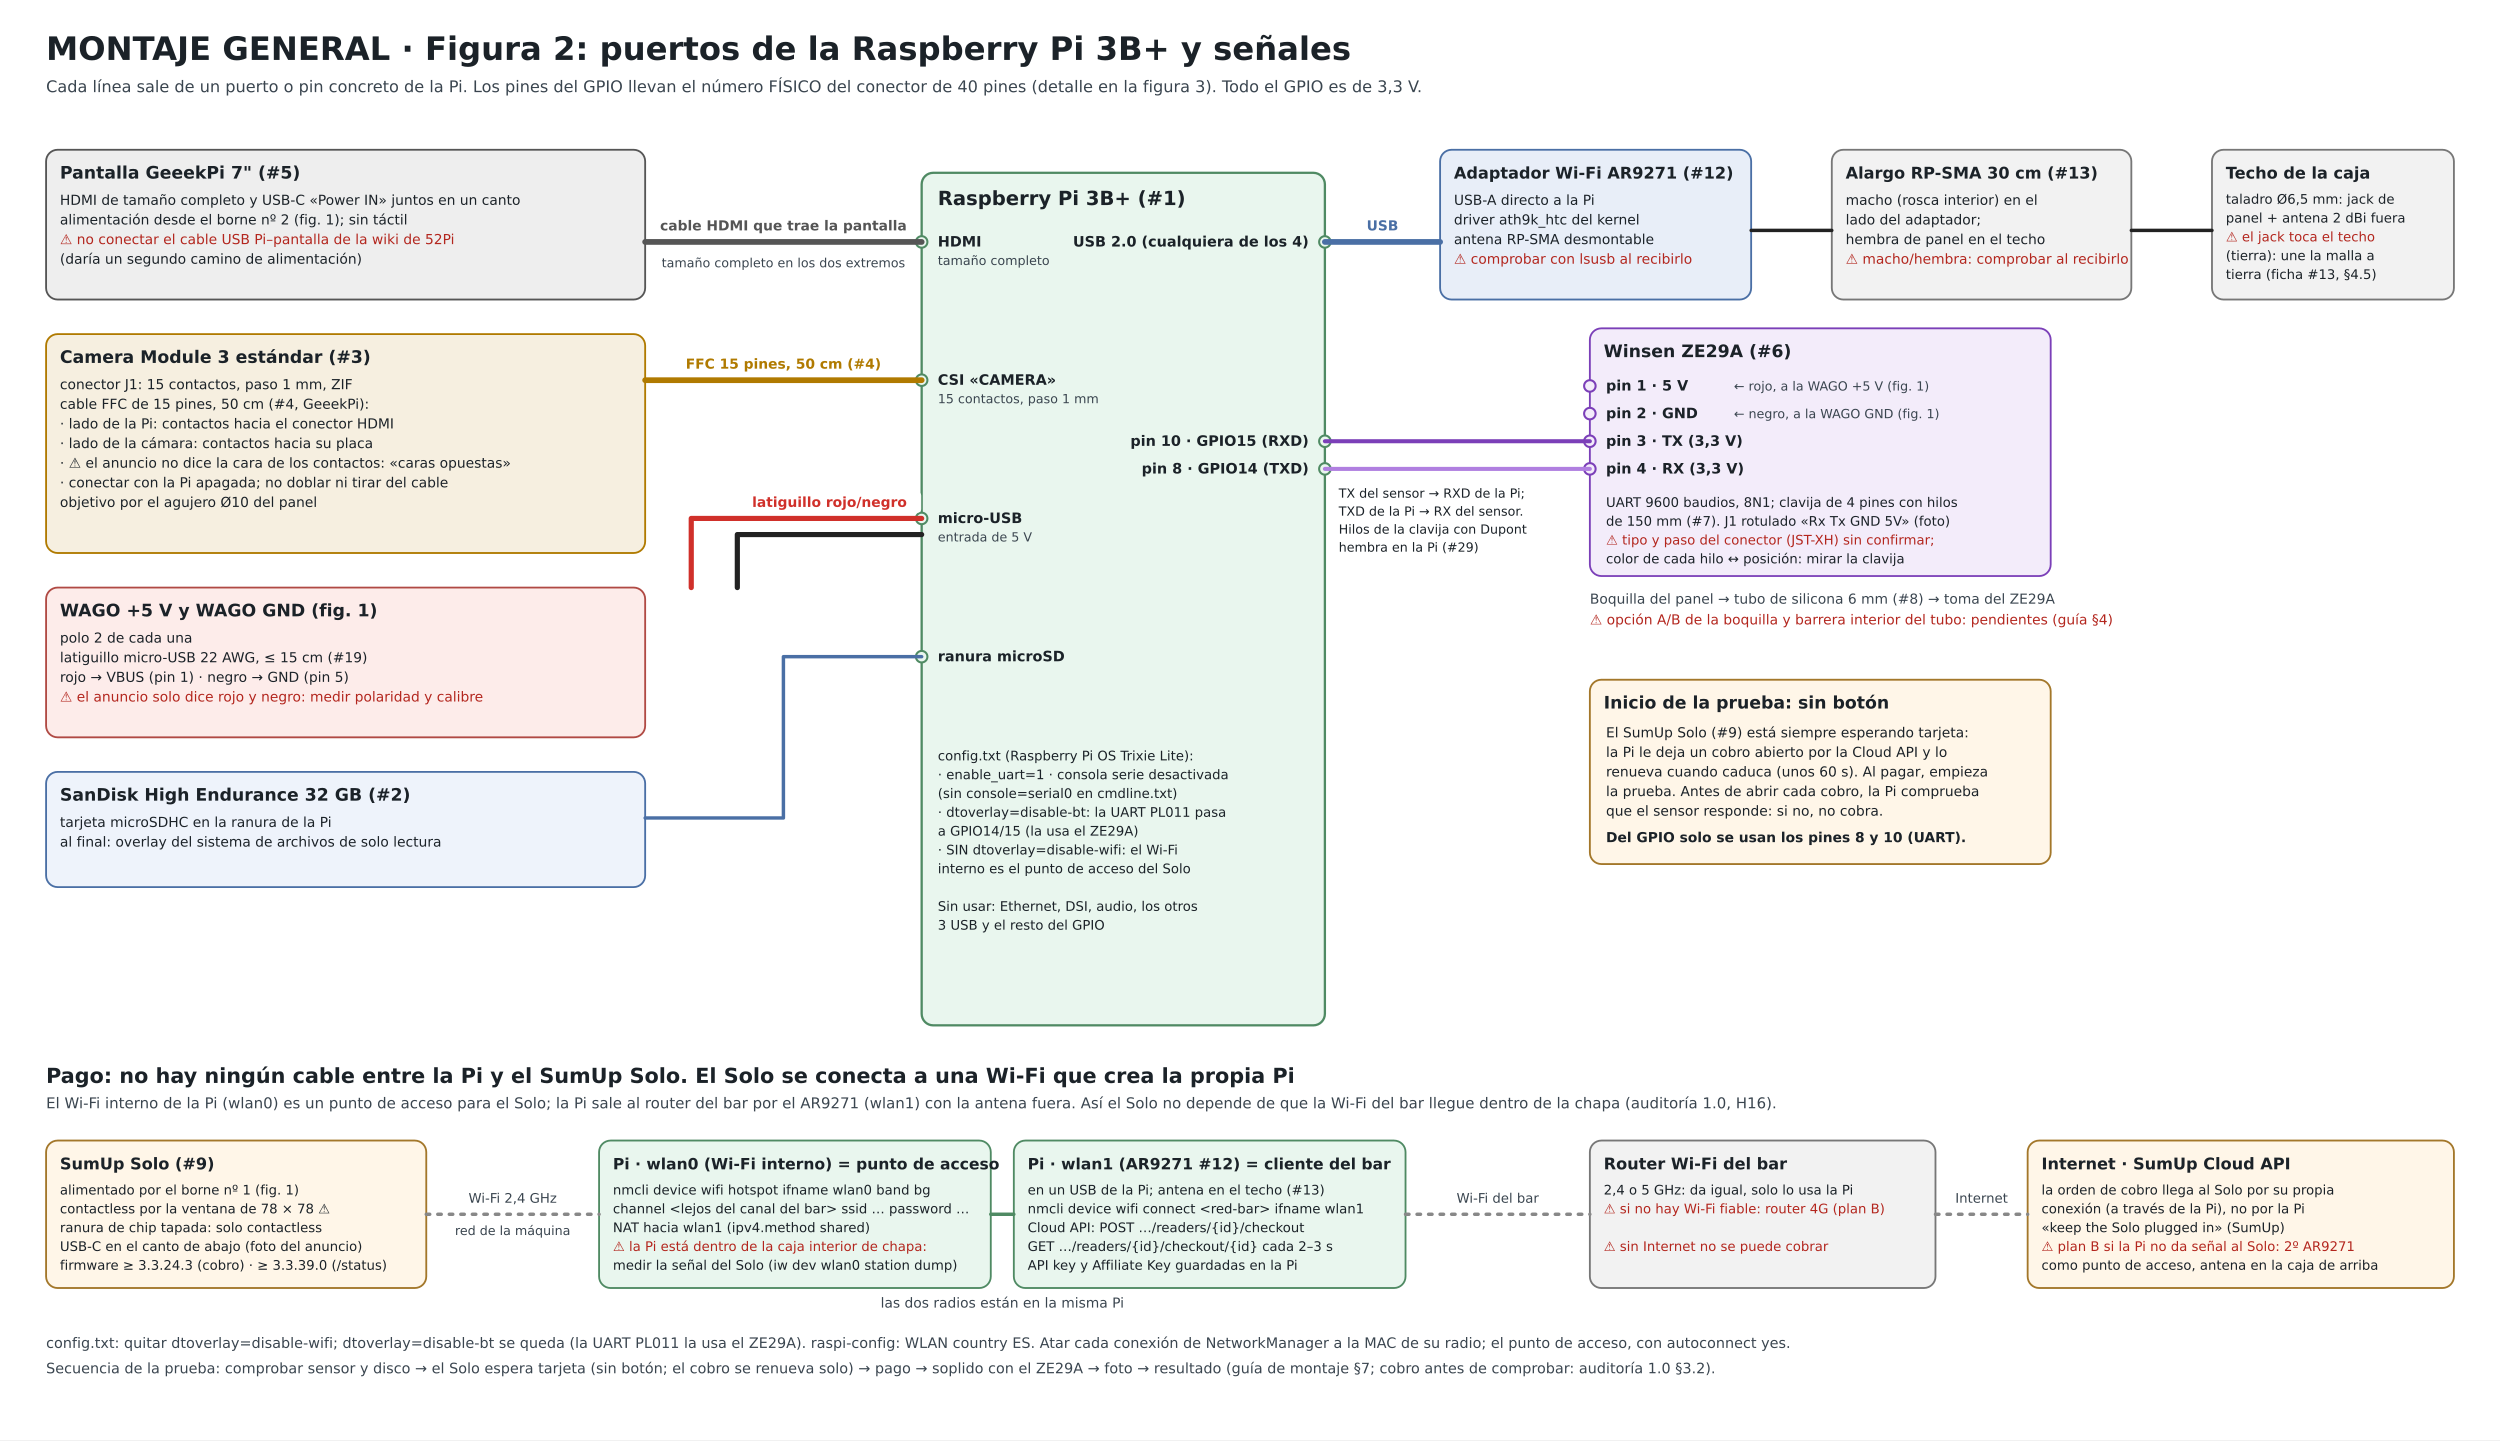
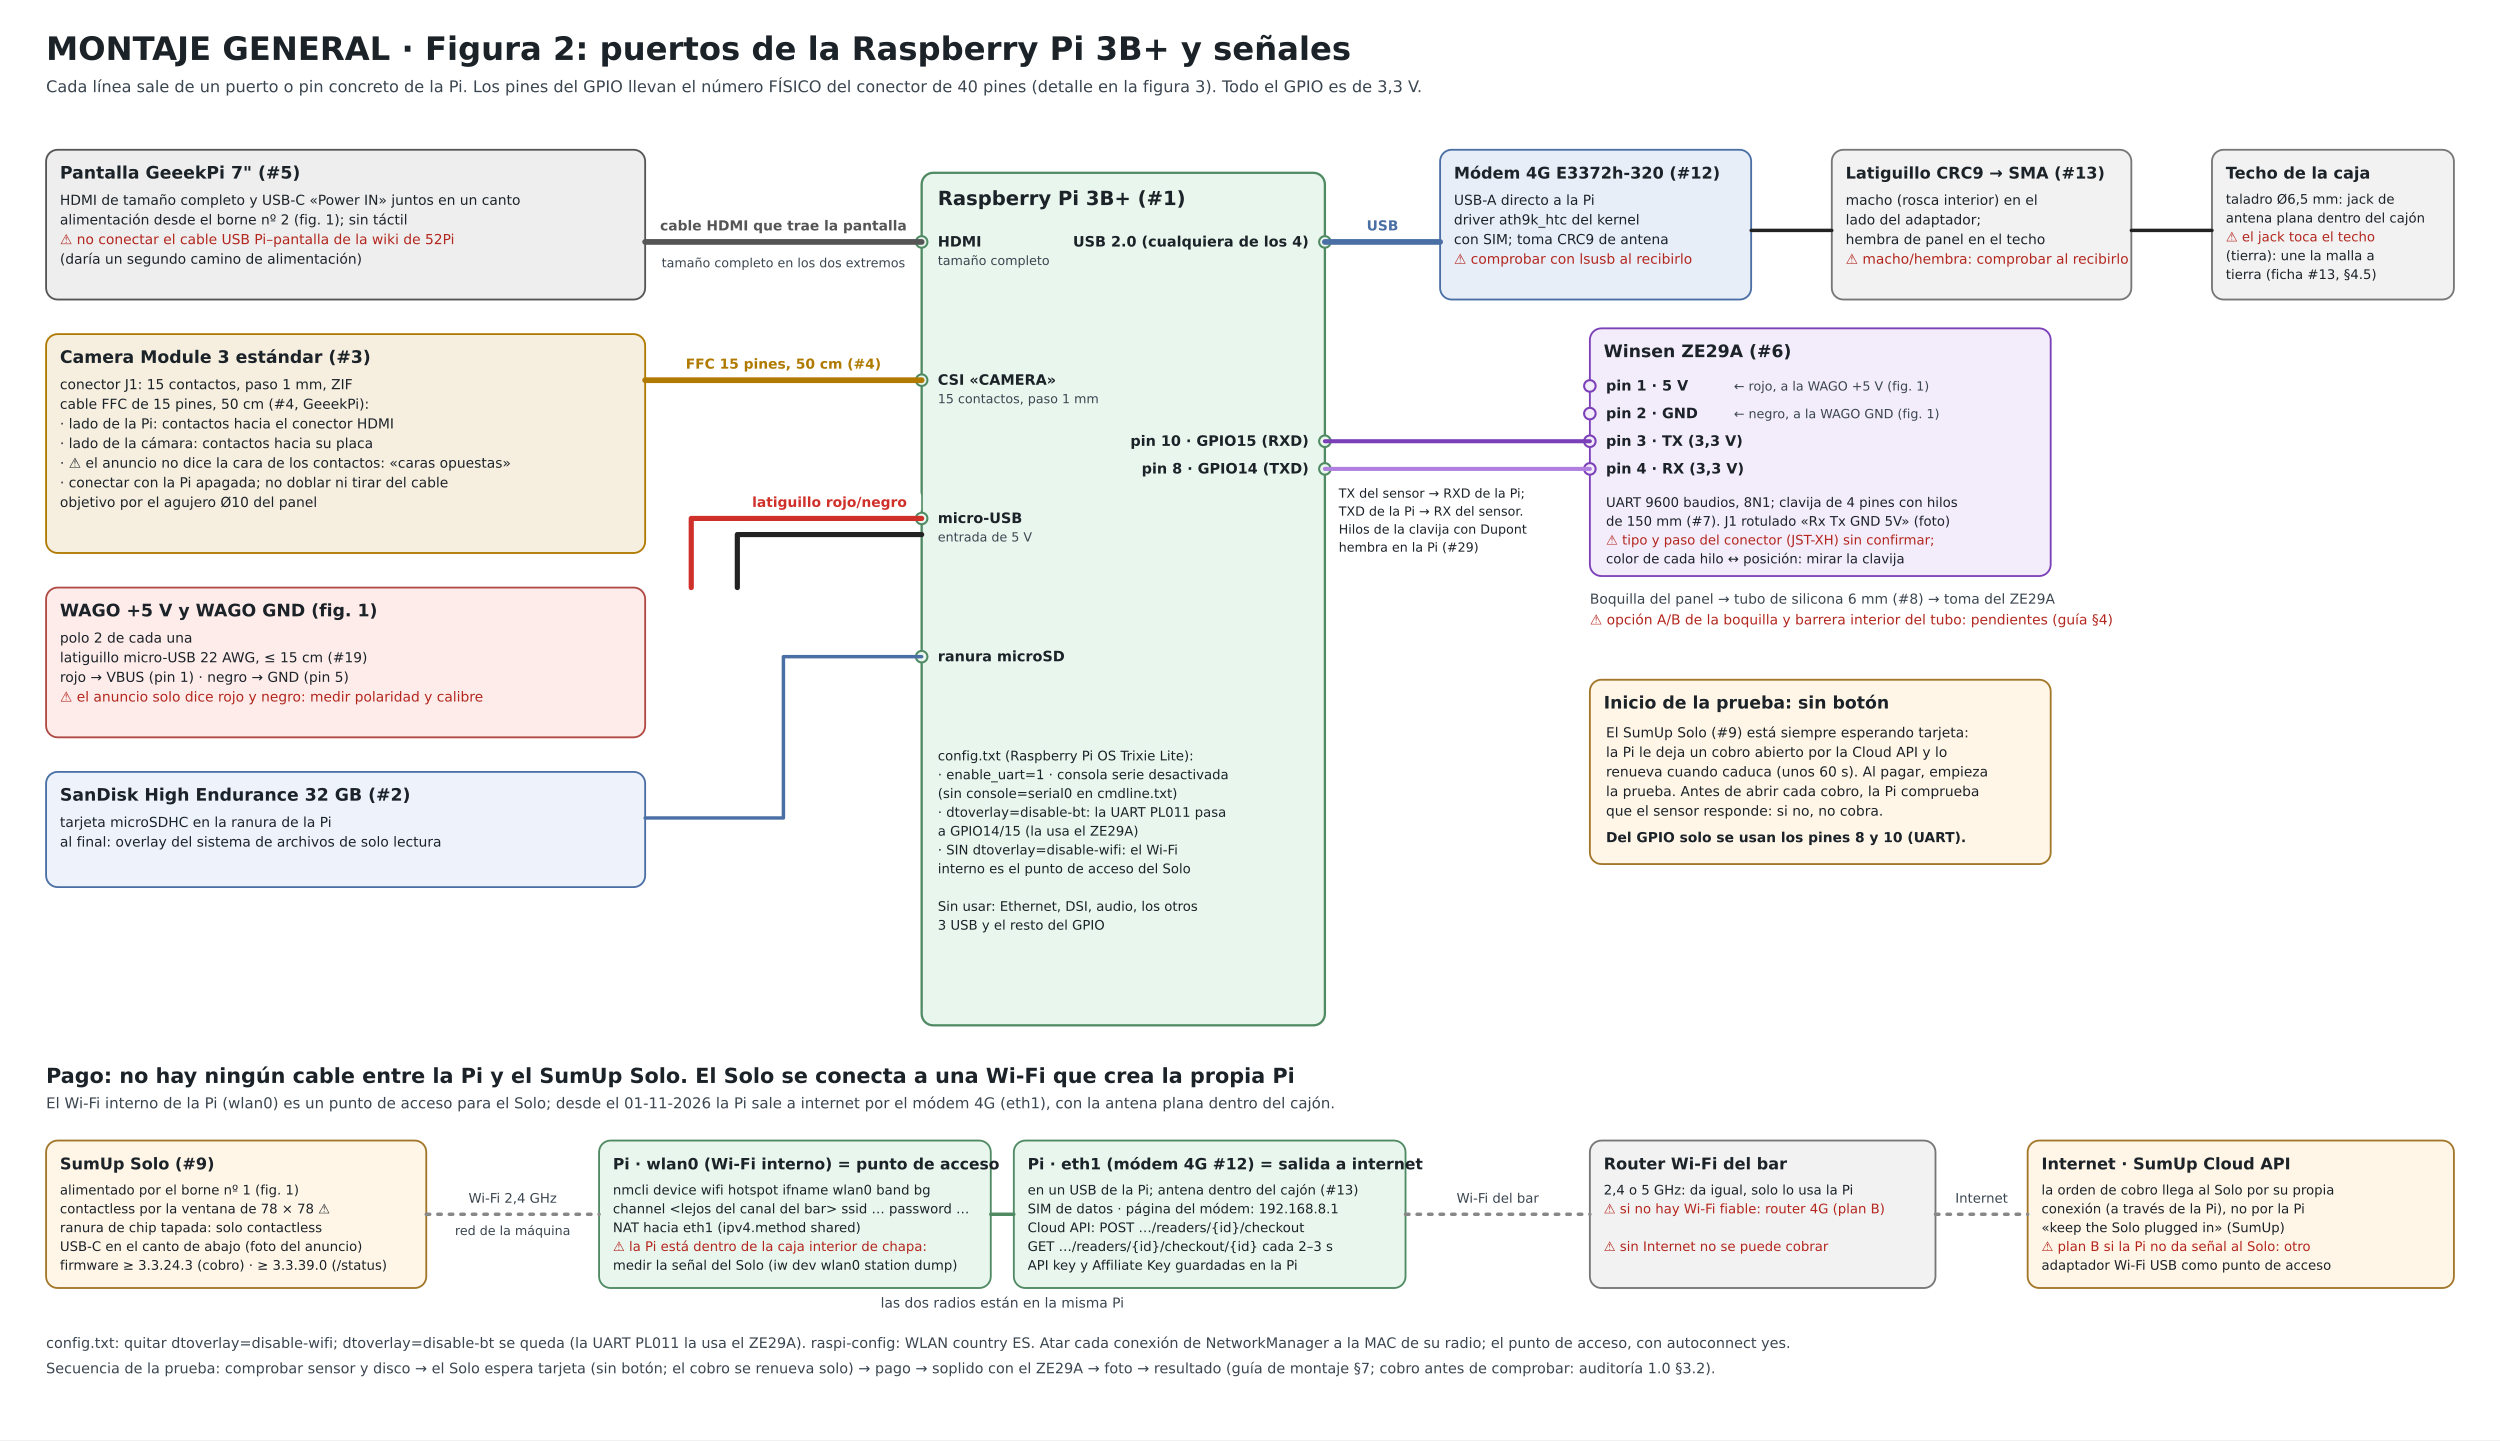
<svg xmlns="http://www.w3.org/2000/svg" width="2170" height="1250" viewBox="0 0 2170 1250">
  <rect x="0" y="0" width="2170" height="1250" fill="#ffffff" />
  <text x="40" y="52" font-family="'DejaVu Sans', Verdana, 'Segoe UI', Helvetica, Arial, sans-serif" font-size="28" font-weight="bold" text-anchor="start" fill="#1b2228">MONTAJE GENERAL · Figura 2: puertos de la Raspberry Pi 3B+ y señales</text>
  <text x="40" y="80" font-family="'DejaVu Sans', Verdana, 'Segoe UI', Helvetica, Arial, sans-serif" font-size="14" font-weight="normal" text-anchor="start" fill="#3a454f">Cada línea sale de un puerto o pin concreto de la Pi. Los pines del GPIO llevan el número FÍSICO del conector de 40 pines (detalle en la figura 3). Todo el GPIO es de 3,3 V.</text>
  <rect x="800" y="150" width="350" height="740" rx="10" fill="#e9f6ee" stroke="#4f8a63" stroke-width="2" />
  <text x="814" y="178" font-family="'DejaVu Sans', Verdana, 'Segoe UI', Helvetica, Arial, sans-serif" font-size="17" font-weight="bold" text-anchor="start" fill="#1b2228">Raspberry Pi 3B+ (#1)</text>
  <circle cx="800" cy="210" r="5" fill="#e9f6ee" stroke="#4f8a63" stroke-width="1.8" />
  <text x="814" y="214" font-family="'DejaVu Sans', Verdana, 'Segoe UI', Helvetica, Arial, sans-serif" font-size="12.5" font-weight="bold" text-anchor="start" fill="#1b2228">HDMI</text>
  <text x="814" y="230" font-family="'DejaVu Sans', Verdana, 'Segoe UI', Helvetica, Arial, sans-serif" font-size="11" font-weight="normal" text-anchor="start" fill="#3a454f">tamaño completo</text>
  <circle cx="800" cy="330" r="5" fill="#e9f6ee" stroke="#4f8a63" stroke-width="1.8" />
  <text x="814" y="334" font-family="'DejaVu Sans', Verdana, 'Segoe UI', Helvetica, Arial, sans-serif" font-size="12.5" font-weight="bold" text-anchor="start" fill="#1b2228">CSI «CAMERA»</text>
  <text x="814" y="350" font-family="'DejaVu Sans', Verdana, 'Segoe UI', Helvetica, Arial, sans-serif" font-size="11" font-weight="normal" text-anchor="start" fill="#3a454f">15 contactos, paso 1 mm</text>
  <circle cx="800" cy="450" r="5" fill="#e9f6ee" stroke="#4f8a63" stroke-width="1.8" />
  <text x="814" y="454" font-family="'DejaVu Sans', Verdana, 'Segoe UI', Helvetica, Arial, sans-serif" font-size="12.5" font-weight="bold" text-anchor="start" fill="#1b2228">micro-USB</text>
  <text x="814" y="470" font-family="'DejaVu Sans', Verdana, 'Segoe UI', Helvetica, Arial, sans-serif" font-size="11" font-weight="normal" text-anchor="start" fill="#3a454f">entrada de 5 V</text>
  <circle cx="800" cy="570" r="5" fill="#e9f6ee" stroke="#4f8a63" stroke-width="1.8" />
  <text x="814" y="574" font-family="'DejaVu Sans', Verdana, 'Segoe UI', Helvetica, Arial, sans-serif" font-size="12.5" font-weight="bold" text-anchor="start" fill="#1b2228">ranura microSD</text>
  <circle cx="1150" cy="210" r="5" fill="#e9f6ee" stroke="#4f8a63" stroke-width="1.8" />
  <text x="1136" y="214" font-family="'DejaVu Sans', Verdana, 'Segoe UI', Helvetica, Arial, sans-serif" font-size="12.5" font-weight="bold" text-anchor="end" fill="#1b2228">USB 2.0 (cualquiera de los 4)</text>
  <circle cx="1150" cy="383" r="5" fill="#e9f6ee" stroke="#4f8a63" stroke-width="1.8" />
  <text x="1136" y="387" font-family="'DejaVu Sans', Verdana, 'Segoe UI', Helvetica, Arial, sans-serif" font-size="12.5" font-weight="bold" text-anchor="end" fill="#1b2228">pin 10 · GPIO15 (RXD)</text>
  <circle cx="1150" cy="407" r="5" fill="#e9f6ee" stroke="#4f8a63" stroke-width="1.8" />
  <text x="1136" y="411" font-family="'DejaVu Sans', Verdana, 'Segoe UI', Helvetica, Arial, sans-serif" font-size="12.5" font-weight="bold" text-anchor="end" fill="#1b2228">pin 8 · GPIO14 (TXD)</text>
  <text x="814" y="660.0" font-family="'DejaVu Sans', Verdana, 'Segoe UI', Helvetica, Arial, sans-serif" font-size="11.5" font-weight="normal" text-anchor="start" fill="#1b2228">config.txt (Raspberry Pi OS Trixie Lite):</text>
  <text x="814" y="676.33" font-family="'DejaVu Sans', Verdana, 'Segoe UI', Helvetica, Arial, sans-serif" font-size="11.5" font-weight="normal" text-anchor="start" fill="#1b2228">· enable_uart=1 · consola serie desactivada</text>
  <text x="814" y="692.66" font-family="'DejaVu Sans', Verdana, 'Segoe UI', Helvetica, Arial, sans-serif" font-size="11.5" font-weight="normal" text-anchor="start" fill="#1b2228">  (sin console=serial0 en cmdline.txt)</text>
  <text x="814" y="708.99" font-family="'DejaVu Sans', Verdana, 'Segoe UI', Helvetica, Arial, sans-serif" font-size="11.5" font-weight="normal" text-anchor="start" fill="#1b2228">· dtoverlay=disable-bt: la UART PL011 pasa</text>
  <text x="814" y="725.32" font-family="'DejaVu Sans', Verdana, 'Segoe UI', Helvetica, Arial, sans-serif" font-size="11.5" font-weight="normal" text-anchor="start" fill="#1b2228">  a GPIO14/15 (la usa el ZE29A)</text>
  <text x="814" y="741.65" font-family="'DejaVu Sans', Verdana, 'Segoe UI', Helvetica, Arial, sans-serif" font-size="11.5" font-weight="normal" text-anchor="start" fill="#1b2228">· SIN dtoverlay=disable-wifi: el Wi-Fi</text>
  <text x="814" y="757.98" font-family="'DejaVu Sans', Verdana, 'Segoe UI', Helvetica, Arial, sans-serif" font-size="11.5" font-weight="normal" text-anchor="start" fill="#1b2228">  interno es el punto de acceso del Solo</text>
  <text x="814" y="774.31" font-family="'DejaVu Sans', Verdana, 'Segoe UI', Helvetica, Arial, sans-serif" font-size="11.5" font-weight="normal" text-anchor="start" fill="#1b2228" />
  <text x="814" y="790.64" font-family="'DejaVu Sans', Verdana, 'Segoe UI', Helvetica, Arial, sans-serif" font-size="11.5" font-weight="normal" text-anchor="start" fill="#1b2228">Sin usar: Ethernet, DSI, audio, los otros</text>
  <text x="814" y="806.97" font-family="'DejaVu Sans', Verdana, 'Segoe UI', Helvetica, Arial, sans-serif" font-size="11.5" font-weight="normal" text-anchor="start" fill="#1b2228">3 USB y el resto del GPIO</text>
  <rect x="40" y="130" width="520" height="130" rx="10" fill="#eeeeee" stroke="#555555" stroke-width="1.6" />
  <text x="52" y="155" font-family="'DejaVu Sans', Verdana, 'Segoe UI', Helvetica, Arial, sans-serif" font-size="15" font-weight="bold" text-anchor="start" fill="#1b2228">Pantalla GeeekPi 7" (#5)</text>
  <text x="52" y="177.8" font-family="'DejaVu Sans', Verdana, 'Segoe UI', Helvetica, Arial, sans-serif" font-size="12" font-weight="normal" text-anchor="start" fill="#1b2228">HDMI de tamaño completo y USB-C «Power IN» juntos en un canto</text>
  <text x="52" y="194.84" font-family="'DejaVu Sans', Verdana, 'Segoe UI', Helvetica, Arial, sans-serif" font-size="12" font-weight="normal" text-anchor="start" fill="#1b2228">alimentación desde el borne nº 2 (fig. 1); sin táctil</text>
  <text x="52" y="211.88" font-family="'DejaVu Sans', Verdana, 'Segoe UI', Helvetica, Arial, sans-serif" font-size="12" font-weight="normal" text-anchor="start" fill="#b3261e">⚠ no conectar el cable USB Pi–pantalla de la wiki de 52Pi</text>
  <text x="52" y="228.92" font-family="'DejaVu Sans', Verdana, 'Segoe UI', Helvetica, Arial, sans-serif" font-size="12" font-weight="normal" text-anchor="start" fill="#1b2228">(daría un segundo camino de alimentación)</text>
  <path d="M560,210 L800,210" fill="none" stroke="#555555" stroke-width="5" stroke-linejoin="round" stroke-linecap="round" />
  <rect x="564.4" y="187.0" width="231.2" height="18" fill="#ffffff" opacity="0.92" rx="3" />
  <text x="680" y="200" font-family="'DejaVu Sans', Verdana, 'Segoe UI', Helvetica, Arial, sans-serif" font-size="12" font-weight="bold" text-anchor="middle" fill="#555555">cable HDMI que trae la pantalla</text>
  <text x="680" y="232" font-family="'DejaVu Sans', Verdana, 'Segoe UI', Helvetica, Arial, sans-serif" font-size="11" font-weight="normal" text-anchor="middle" fill="#3a454f">tamaño completo en los dos extremos</text>
  <rect x="40" y="290" width="520" height="190" rx="10" fill="#f6efe0" stroke="#b07a00" stroke-width="1.6" />
  <text x="52" y="315" font-family="'DejaVu Sans', Verdana, 'Segoe UI', Helvetica, Arial, sans-serif" font-size="15" font-weight="bold" text-anchor="start" fill="#1b2228">Camera Module 3 estándar (#3)</text>
  <text x="52" y="337.8" font-family="'DejaVu Sans', Verdana, 'Segoe UI', Helvetica, Arial, sans-serif" font-size="12" font-weight="normal" text-anchor="start" fill="#1b2228">conector J1: 15 contactos, paso 1 mm, ZIF</text>
  <text x="52" y="354.84" font-family="'DejaVu Sans', Verdana, 'Segoe UI', Helvetica, Arial, sans-serif" font-size="12" font-weight="normal" text-anchor="start" fill="#1b2228">cable FFC de 15 pines, 50 cm (#4, GeeekPi):</text>
  <text x="52" y="371.88" font-family="'DejaVu Sans', Verdana, 'Segoe UI', Helvetica, Arial, sans-serif" font-size="12" font-weight="normal" text-anchor="start" fill="#1b2228">· lado de la Pi: contactos hacia el conector HDMI</text>
  <text x="52" y="388.92" font-family="'DejaVu Sans', Verdana, 'Segoe UI', Helvetica, Arial, sans-serif" font-size="12" font-weight="normal" text-anchor="start" fill="#1b2228">· lado de la cámara: contactos hacia su placa</text>
  <text x="52" y="405.96" font-family="'DejaVu Sans', Verdana, 'Segoe UI', Helvetica, Arial, sans-serif" font-size="12" font-weight="normal" text-anchor="start" fill="#1b2228">· ⚠ el anuncio no dice la cara de los contactos: «caras opuestas»</text>
  <text x="52" y="423.0" font-family="'DejaVu Sans', Verdana, 'Segoe UI', Helvetica, Arial, sans-serif" font-size="12" font-weight="normal" text-anchor="start" fill="#1b2228">· conectar con la Pi apagada; no doblar ni tirar del cable</text>
  <text x="52" y="440.04" font-family="'DejaVu Sans', Verdana, 'Segoe UI', Helvetica, Arial, sans-serif" font-size="12" font-weight="normal" text-anchor="start" fill="#1b2228">objetivo por el agujero Ø10 del panel</text>
  <path d="M560,330 L800,330" fill="none" stroke="#b07a00" stroke-width="5" stroke-linejoin="round" stroke-linecap="round" />
  <rect x="589.6" y="307.0" width="180.8" height="18" fill="#ffffff" opacity="0.92" rx="3" />
  <text x="680" y="320" font-family="'DejaVu Sans', Verdana, 'Segoe UI', Helvetica, Arial, sans-serif" font-size="12" font-weight="bold" text-anchor="middle" fill="#b07a00">FFC 15 pines, 50 cm (#4)</text>
  <rect x="40" y="510" width="520" height="130" rx="10" fill="#fdecea" stroke="#b04a44" stroke-width="1.6" />
  <text x="52" y="535" font-family="'DejaVu Sans', Verdana, 'Segoe UI', Helvetica, Arial, sans-serif" font-size="15" font-weight="bold" text-anchor="start" fill="#1b2228">WAGO +5 V y WAGO GND (fig. 1)</text>
  <text x="52" y="557.8" font-family="'DejaVu Sans', Verdana, 'Segoe UI', Helvetica, Arial, sans-serif" font-size="12" font-weight="normal" text-anchor="start" fill="#1b2228">polo 2 de cada una</text>
  <text x="52" y="574.84" font-family="'DejaVu Sans', Verdana, 'Segoe UI', Helvetica, Arial, sans-serif" font-size="12" font-weight="normal" text-anchor="start" fill="#1b2228">latiguillo micro-USB 22 AWG, ≤ 15 cm (#19)</text>
  <text x="52" y="591.88" font-family="'DejaVu Sans', Verdana, 'Segoe UI', Helvetica, Arial, sans-serif" font-size="12" font-weight="normal" text-anchor="start" fill="#1b2228">rojo → VBUS (pin 1) · negro → GND (pin 5)</text>
  <text x="52" y="608.92" font-family="'DejaVu Sans', Verdana, 'Segoe UI', Helvetica, Arial, sans-serif" font-size="12" font-weight="normal" text-anchor="start" fill="#b3261e">⚠ el anuncio solo dice rojo y negro: medir polaridad y calibre</text>
  <path d="M600,510 L600,450 L800,450" fill="none" stroke="#d0302a" stroke-width="4.5" stroke-linejoin="round" stroke-linecap="round" />
  <path d="M640,510 L640,464 L800,464" fill="none" stroke="#222222" stroke-width="4.5" stroke-linejoin="round" stroke-linecap="round" />
  <rect x="640.4" y="427.0" width="159.2" height="18" fill="#ffffff" opacity="0.92" rx="3" />
  <text x="720" y="440" font-family="'DejaVu Sans', Verdana, 'Segoe UI', Helvetica, Arial, sans-serif" font-size="12" font-weight="bold" text-anchor="middle" fill="#d0302a">latiguillo rojo/negro</text>
  <rect x="40" y="670" width="520" height="100" rx="10" fill="#eef3fb" stroke="#4a6fa5" stroke-width="1.6" />
  <text x="52" y="695" font-family="'DejaVu Sans', Verdana, 'Segoe UI', Helvetica, Arial, sans-serif" font-size="15" font-weight="bold" text-anchor="start" fill="#1b2228">SanDisk High Endurance 32 GB (#2)</text>
  <text x="52" y="717.8" font-family="'DejaVu Sans', Verdana, 'Segoe UI', Helvetica, Arial, sans-serif" font-size="12" font-weight="normal" text-anchor="start" fill="#1b2228">tarjeta microSDHC en la ranura de la Pi</text>
  <text x="52" y="734.84" font-family="'DejaVu Sans', Verdana, 'Segoe UI', Helvetica, Arial, sans-serif" font-size="12" font-weight="normal" text-anchor="start" fill="#1b2228">al final: overlay del sistema de archivos de solo lectura</text>
  <path d="M560,710 L680,710 L680,570 L800,570" fill="none" stroke="#4a6fa5" stroke-width="3" stroke-linejoin="round" stroke-linecap="round" />
  <rect x="1250" y="130" width="270" height="130" rx="10" fill="#e8eef8" stroke="#4a6fa5" stroke-width="1.6" />
-   <text x="1262" y="155" font-family="'DejaVu Sans', Verdana, 'Segoe UI', Helvetica, Arial, sans-serif" font-size="14" font-weight="bold" text-anchor="start" fill="#1b2228">Adaptador Wi-Fi AR9271 (#12)</text>
+   <text x="1262" y="155" font-family="'DejaVu Sans', Verdana, 'Segoe UI', Helvetica, Arial, sans-serif" font-size="14" font-weight="bold" text-anchor="start" fill="#1b2228">Módem 4G E3372h-320 (#12)</text>
  <text x="1262" y="177.8" font-family="'DejaVu Sans', Verdana, 'Segoe UI', Helvetica, Arial, sans-serif" font-size="12" font-weight="normal" text-anchor="start" fill="#1b2228">USB-A directo a la Pi</text>
  <text x="1262" y="194.84" font-family="'DejaVu Sans', Verdana, 'Segoe UI', Helvetica, Arial, sans-serif" font-size="12" font-weight="normal" text-anchor="start" fill="#1b2228">driver ath9k_htc del kernel</text>
-   <text x="1262" y="211.88" font-family="'DejaVu Sans', Verdana, 'Segoe UI', Helvetica, Arial, sans-serif" font-size="12" font-weight="normal" text-anchor="start" fill="#1b2228">antena RP-SMA desmontable</text>
+   <text x="1262" y="211.88" font-family="'DejaVu Sans', Verdana, 'Segoe UI', Helvetica, Arial, sans-serif" font-size="12" font-weight="normal" text-anchor="start" fill="#1b2228">con SIM; toma CRC9 de antena</text>
  <text x="1262" y="228.92" font-family="'DejaVu Sans', Verdana, 'Segoe UI', Helvetica, Arial, sans-serif" font-size="12" font-weight="normal" text-anchor="start" fill="#b3261e">⚠ comprobar con lsusb al recibirlo</text>
  <path d="M1150,210 L1250,210" fill="none" stroke="#4a6fa5" stroke-width="5" stroke-linejoin="round" stroke-linecap="round" />
  <rect x="1185.2" y="187.0" width="29.6" height="18" fill="#ffffff" opacity="0.92" rx="3" />
  <text x="1200" y="200" font-family="'DejaVu Sans', Verdana, 'Segoe UI', Helvetica, Arial, sans-serif" font-size="12" font-weight="bold" text-anchor="middle" fill="#4a6fa5">USB</text>
  <rect x="1590" y="130" width="260" height="130" rx="10" fill="#f2f2f2" stroke="#777777" stroke-width="1.6" />
-   <text x="1602" y="155" font-family="'DejaVu Sans', Verdana, 'Segoe UI', Helvetica, Arial, sans-serif" font-size="14" font-weight="bold" text-anchor="start" fill="#1b2228">Alargo RP-SMA 30 cm (#13)</text>
+   <text x="1602" y="155" font-family="'DejaVu Sans', Verdana, 'Segoe UI', Helvetica, Arial, sans-serif" font-size="14" font-weight="bold" text-anchor="start" fill="#1b2228">Latiguillo CRC9 → SMA (#13)</text>
  <text x="1602" y="177.8" font-family="'DejaVu Sans', Verdana, 'Segoe UI', Helvetica, Arial, sans-serif" font-size="12" font-weight="normal" text-anchor="start" fill="#1b2228">macho (rosca interior) en el</text>
  <text x="1602" y="194.84" font-family="'DejaVu Sans', Verdana, 'Segoe UI', Helvetica, Arial, sans-serif" font-size="12" font-weight="normal" text-anchor="start" fill="#1b2228">lado del adaptador;</text>
  <text x="1602" y="211.88" font-family="'DejaVu Sans', Verdana, 'Segoe UI', Helvetica, Arial, sans-serif" font-size="12" font-weight="normal" text-anchor="start" fill="#1b2228">hembra de panel en el techo</text>
  <text x="1602" y="228.92" font-family="'DejaVu Sans', Verdana, 'Segoe UI', Helvetica, Arial, sans-serif" font-size="12" font-weight="normal" text-anchor="start" fill="#b3261e">⚠ macho/hembra: comprobar al recibirlo</text>
  <path d="M1520,200 L1590,200" fill="none" stroke="#222222" stroke-width="3" stroke-linejoin="round" stroke-linecap="round" />
  <rect x="1920" y="130" width="210" height="130" rx="10" fill="#f2f2f2" stroke="#777777" stroke-width="1.6" />
  <text x="1932" y="155" font-family="'DejaVu Sans', Verdana, 'Segoe UI', Helvetica, Arial, sans-serif" font-size="14" font-weight="bold" text-anchor="start" fill="#1b2228">Techo de la caja</text>
  <text x="1932" y="176.85" font-family="'DejaVu Sans', Verdana, 'Segoe UI', Helvetica, Arial, sans-serif" font-size="11.5" font-weight="normal" text-anchor="start" fill="#1b2228">taladro Ø6,5 mm: jack de</text>
-   <text x="1932" y="193.18" font-family="'DejaVu Sans', Verdana, 'Segoe UI', Helvetica, Arial, sans-serif" font-size="11.5" font-weight="normal" text-anchor="start" fill="#1b2228">panel + antena 2 dBi fuera</text>
+   <text x="1932" y="193.18" font-family="'DejaVu Sans', Verdana, 'Segoe UI', Helvetica, Arial, sans-serif" font-size="11.5" font-weight="normal" text-anchor="start" fill="#1b2228">antena plana dentro del cajón</text>
  <text x="1932" y="209.51" font-family="'DejaVu Sans', Verdana, 'Segoe UI', Helvetica, Arial, sans-serif" font-size="11.5" font-weight="normal" text-anchor="start" fill="#b3261e">⚠ el jack toca el techo</text>
  <text x="1932" y="225.84" font-family="'DejaVu Sans', Verdana, 'Segoe UI', Helvetica, Arial, sans-serif" font-size="11.5" font-weight="normal" text-anchor="start" fill="#1b2228">(tierra): une la malla a</text>
  <text x="1932" y="242.17" font-family="'DejaVu Sans', Verdana, 'Segoe UI', Helvetica, Arial, sans-serif" font-size="11.5" font-weight="normal" text-anchor="start" fill="#1b2228">tierra (ficha #13, §4.5)</text>
  <path d="M1850,200 L1920,200" fill="none" stroke="#222222" stroke-width="3" stroke-linejoin="round" stroke-linecap="round" />
  <rect x="1380" y="285" width="400" height="215" rx="10" fill="#f3ecfa" stroke="#7b3fb8" stroke-width="1.6" />
  <text x="1392" y="310" font-family="'DejaVu Sans', Verdana, 'Segoe UI', Helvetica, Arial, sans-serif" font-size="15" font-weight="bold" text-anchor="start" fill="#1b2228">Winsen ZE29A (#6)</text>
  <circle cx="1380" cy="335" r="5" fill="#f3ecfa" stroke="#7b3fb8" stroke-width="1.8" />
  <text x="1394" y="339" font-family="'DejaVu Sans', Verdana, 'Segoe UI', Helvetica, Arial, sans-serif" font-size="12.5" font-weight="bold" text-anchor="start" fill="#1b2228">pin 1 · 5 V</text>
  <text x="1505" y="339" font-family="'DejaVu Sans', Verdana, 'Segoe UI', Helvetica, Arial, sans-serif" font-size="11" font-weight="normal" text-anchor="start" fill="#3a454f">← rojo, a la WAGO +5 V (fig. 1)</text>
  <circle cx="1380" cy="359" r="5" fill="#f3ecfa" stroke="#7b3fb8" stroke-width="1.8" />
  <text x="1394" y="363" font-family="'DejaVu Sans', Verdana, 'Segoe UI', Helvetica, Arial, sans-serif" font-size="12.5" font-weight="bold" text-anchor="start" fill="#1b2228">pin 2 · GND</text>
  <text x="1505" y="363" font-family="'DejaVu Sans', Verdana, 'Segoe UI', Helvetica, Arial, sans-serif" font-size="11" font-weight="normal" text-anchor="start" fill="#3a454f">← negro, a la WAGO GND (fig. 1)</text>
  <circle cx="1380" cy="383" r="5" fill="#f3ecfa" stroke="#7b3fb8" stroke-width="1.8" />
  <text x="1394" y="387" font-family="'DejaVu Sans', Verdana, 'Segoe UI', Helvetica, Arial, sans-serif" font-size="12.5" font-weight="bold" text-anchor="start" fill="#1b2228">pin 3 · TX (3,3 V)</text>
  <circle cx="1380" cy="407" r="5" fill="#f3ecfa" stroke="#7b3fb8" stroke-width="1.8" />
  <text x="1394" y="411" font-family="'DejaVu Sans', Verdana, 'Segoe UI', Helvetica, Arial, sans-serif" font-size="12.5" font-weight="bold" text-anchor="start" fill="#1b2228">pin 4 · RX (3,3 V)</text>
  <text x="1394" y="440.0" font-family="'DejaVu Sans', Verdana, 'Segoe UI', Helvetica, Arial, sans-serif" font-size="11.5" font-weight="normal" text-anchor="start" fill="#1b2228">UART 9600 baudios, 8N1; clavija de 4 pines con hilos</text>
  <text x="1394" y="456.33" font-family="'DejaVu Sans', Verdana, 'Segoe UI', Helvetica, Arial, sans-serif" font-size="11.5" font-weight="normal" text-anchor="start" fill="#1b2228">de 150 mm (#7). J1 rotulado «Rx Tx GND 5V» (foto)</text>
  <text x="1394" y="472.66" font-family="'DejaVu Sans', Verdana, 'Segoe UI', Helvetica, Arial, sans-serif" font-size="11.5" font-weight="normal" text-anchor="start" fill="#b3261e">⚠ tipo y paso del conector (JST-XH) sin confirmar;</text>
  <text x="1394" y="488.99" font-family="'DejaVu Sans', Verdana, 'Segoe UI', Helvetica, Arial, sans-serif" font-size="11.5" font-weight="normal" text-anchor="start" fill="#1b2228">color de cada hilo ↔ posición: mirar la clavija</text>
  <path d="M1150,383 L1380,383" fill="none" stroke="#7b3fb8" stroke-width="3.5" stroke-linejoin="round" stroke-linecap="round" />
  <path d="M1150,407 L1380,407" fill="none" stroke="#b07fe0" stroke-width="3.5" stroke-linejoin="round" stroke-linecap="round" />
  <text x="1162" y="432.0" font-family="'DejaVu Sans', Verdana, 'Segoe UI', Helvetica, Arial, sans-serif" font-size="11" font-weight="normal" text-anchor="start" fill="#1b2228">TX del sensor → RXD de la Pi;</text>
  <text x="1162" y="447.62" font-family="'DejaVu Sans', Verdana, 'Segoe UI', Helvetica, Arial, sans-serif" font-size="11" font-weight="normal" text-anchor="start" fill="#1b2228">TXD de la Pi → RX del sensor.</text>
  <text x="1162" y="463.24" font-family="'DejaVu Sans', Verdana, 'Segoe UI', Helvetica, Arial, sans-serif" font-size="11" font-weight="normal" text-anchor="start" fill="#1b2228">Hilos de la clavija con Dupont</text>
  <text x="1162" y="478.86" font-family="'DejaVu Sans', Verdana, 'Segoe UI', Helvetica, Arial, sans-serif" font-size="11" font-weight="normal" text-anchor="start" fill="#1b2228">hembra en la Pi (#29)</text>
  <text x="1380" y="524" font-family="'DejaVu Sans', Verdana, 'Segoe UI', Helvetica, Arial, sans-serif" font-size="12" font-weight="normal" text-anchor="start" fill="#3a454f">Boquilla del panel → tubo de silicona 6 mm (#8) → toma del ZE29A</text>
  <text x="1380" y="542" font-family="'DejaVu Sans', Verdana, 'Segoe UI', Helvetica, Arial, sans-serif" font-size="12" font-weight="normal" text-anchor="start" fill="#b3261e">⚠ opción A/B de la boquilla y barrera interior del tubo: pendientes (guía §4)</text>
  <rect x="1380" y="590" width="400" height="160" rx="10" fill="#fff6e8" stroke="#a3772a" stroke-width="1.6" />
  <text x="1392" y="615" font-family="'DejaVu Sans', Verdana, 'Segoe UI', Helvetica, Arial, sans-serif" font-size="15" font-weight="bold" text-anchor="start" fill="#1b2228">Inicio de la prueba: sin botón</text>
  <text x="1394" y="640" font-family="'DejaVu Sans', Verdana, 'Segoe UI', Helvetica, Arial, sans-serif" font-size="12" font-weight="normal" text-anchor="start" fill="#1b2228">El SumUp Solo (#9) está siempre esperando tarjeta:</text>
  <text x="1394" y="657" font-family="'DejaVu Sans', Verdana, 'Segoe UI', Helvetica, Arial, sans-serif" font-size="12" font-weight="normal" text-anchor="start" fill="#1b2228">la Pi le deja un cobro abierto por la Cloud API y lo</text>
  <text x="1394" y="674" font-family="'DejaVu Sans', Verdana, 'Segoe UI', Helvetica, Arial, sans-serif" font-size="12" font-weight="normal" text-anchor="start" fill="#1b2228">renueva cuando caduca (unos 60 s). Al pagar, empieza</text>
  <text x="1394" y="691" font-family="'DejaVu Sans', Verdana, 'Segoe UI', Helvetica, Arial, sans-serif" font-size="12" font-weight="normal" text-anchor="start" fill="#1b2228">la prueba. Antes de abrir cada cobro, la Pi comprueba</text>
  <text x="1394" y="708" font-family="'DejaVu Sans', Verdana, 'Segoe UI', Helvetica, Arial, sans-serif" font-size="12" font-weight="normal" text-anchor="start" fill="#1b2228">que el sensor responde: si no, no cobra.</text>
  <text x="1394" y="731" font-family="'DejaVu Sans', Verdana, 'Segoe UI', Helvetica, Arial, sans-serif" font-size="12" font-weight="bold" text-anchor="start" fill="#1b2228">Del GPIO solo se usan los pines 8 y 10 (UART).</text>
  <text x="40" y="940" font-family="'DejaVu Sans', Verdana, 'Segoe UI', Helvetica, Arial, sans-serif" font-size="18" font-weight="bold" text-anchor="start" fill="#1b2228">Pago: no hay ningún cable entre la Pi y el SumUp Solo. El Solo se conecta a una Wi-Fi que crea la propia Pi</text>
-   <text x="40" y="962" font-family="'DejaVu Sans', Verdana, 'Segoe UI', Helvetica, Arial, sans-serif" font-size="13" font-weight="normal" text-anchor="start" fill="#3a454f">El Wi-Fi interno de la Pi (wlan0) es un punto de acceso para el Solo; la Pi sale al router del bar por el AR9271 (wlan1) con la antena fuera. Así el Solo no depende de que la Wi-Fi del bar llegue dentro de la chapa (auditoría 1.0, H16).</text>
+   <text x="40" y="962" font-family="'DejaVu Sans', Verdana, 'Segoe UI', Helvetica, Arial, sans-serif" font-size="13" font-weight="normal" text-anchor="start" fill="#3a454f">El Wi-Fi interno de la Pi (wlan0) es un punto de acceso para el Solo; desde el 01-11-2026 la Pi sale a internet por el módem 4G (eth1), con la antena plana dentro del cajón.</text>
  <rect x="40" y="990" width="330" height="128" rx="10" fill="#fff6e8" stroke="#a3772a" stroke-width="1.6" />
  <text x="52" y="1015" font-family="'DejaVu Sans', Verdana, 'Segoe UI', Helvetica, Arial, sans-serif" font-size="14" font-weight="bold" text-anchor="start" fill="#1b2228">SumUp Solo (#9)</text>
  <text x="52" y="1036.85" font-family="'DejaVu Sans', Verdana, 'Segoe UI', Helvetica, Arial, sans-serif" font-size="11.5" font-weight="normal" text-anchor="start" fill="#1b2228">alimentado por el borne nº 1 (fig. 1)</text>
  <text x="52" y="1053.18" font-family="'DejaVu Sans', Verdana, 'Segoe UI', Helvetica, Arial, sans-serif" font-size="11.5" font-weight="normal" text-anchor="start" fill="#1b2228">contactless por la ventana de 78 × 78 ⚠</text>
  <text x="52" y="1069.51" font-family="'DejaVu Sans', Verdana, 'Segoe UI', Helvetica, Arial, sans-serif" font-size="11.5" font-weight="normal" text-anchor="start" fill="#1b2228">ranura de chip tapada: solo contactless</text>
  <text x="52" y="1085.84" font-family="'DejaVu Sans', Verdana, 'Segoe UI', Helvetica, Arial, sans-serif" font-size="11.5" font-weight="normal" text-anchor="start" fill="#1b2228">USB-C en el canto de abajo (foto del anuncio)</text>
  <text x="52" y="1102.17" font-family="'DejaVu Sans', Verdana, 'Segoe UI', Helvetica, Arial, sans-serif" font-size="11.5" font-weight="normal" text-anchor="start" fill="#1b2228">firmware ≥ 3.3.24.3 (cobro) · ≥ 3.3.39.0 (/status)</text>
  <rect x="520" y="990" width="340" height="128" rx="10" fill="#e9f6ee" stroke="#4f8a63" stroke-width="1.6" />
  <text x="532" y="1015" font-family="'DejaVu Sans', Verdana, 'Segoe UI', Helvetica, Arial, sans-serif" font-size="13.5" font-weight="bold" text-anchor="start" fill="#1b2228">Pi · wlan0 (Wi-Fi interno) = punto de acceso</text>
  <text x="532" y="1036.85" font-family="'DejaVu Sans', Verdana, 'Segoe UI', Helvetica, Arial, sans-serif" font-size="11.5" font-weight="normal" text-anchor="start" fill="#1b2228">nmcli device wifi hotspot ifname wlan0 band bg</text>
  <text x="532" y="1053.18" font-family="'DejaVu Sans', Verdana, 'Segoe UI', Helvetica, Arial, sans-serif" font-size="11.5" font-weight="normal" text-anchor="start" fill="#1b2228">  channel &lt;lejos del canal del bar&gt; ssid … password …</text>
-   <text x="532" y="1069.51" font-family="'DejaVu Sans', Verdana, 'Segoe UI', Helvetica, Arial, sans-serif" font-size="11.5" font-weight="normal" text-anchor="start" fill="#1b2228">NAT hacia wlan1 (ipv4.method shared)</text>
+   <text x="532" y="1069.51" font-family="'DejaVu Sans', Verdana, 'Segoe UI', Helvetica, Arial, sans-serif" font-size="11.5" font-weight="normal" text-anchor="start" fill="#1b2228">NAT hacia eth1 (ipv4.method shared)</text>
  <text x="532" y="1085.84" font-family="'DejaVu Sans', Verdana, 'Segoe UI', Helvetica, Arial, sans-serif" font-size="11.5" font-weight="normal" text-anchor="start" fill="#b3261e">⚠ la Pi está dentro de la caja interior de chapa:</text>
  <text x="532" y="1102.17" font-family="'DejaVu Sans', Verdana, 'Segoe UI', Helvetica, Arial, sans-serif" font-size="11.5" font-weight="normal" text-anchor="start" fill="#1b2228">medir la señal del Solo (iw dev wlan0 station dump)</text>
  <rect x="880" y="990" width="340" height="128" rx="10" fill="#e9f6ee" stroke="#4f8a63" stroke-width="1.6" />
-   <text x="892" y="1015" font-family="'DejaVu Sans', Verdana, 'Segoe UI', Helvetica, Arial, sans-serif" font-size="13.5" font-weight="bold" text-anchor="start" fill="#1b2228">Pi · wlan1 (AR9271 #12) = cliente del bar</text>
-   <text x="892" y="1036.85" font-family="'DejaVu Sans', Verdana, 'Segoe UI', Helvetica, Arial, sans-serif" font-size="11.5" font-weight="normal" text-anchor="start" fill="#1b2228">en un USB de la Pi; antena en el techo (#13)</text>
-   <text x="892" y="1053.18" font-family="'DejaVu Sans', Verdana, 'Segoe UI', Helvetica, Arial, sans-serif" font-size="11.5" font-weight="normal" text-anchor="start" fill="#1b2228">nmcli device wifi connect &lt;red-bar&gt; ifname wlan1</text>
+   <text x="892" y="1015" font-family="'DejaVu Sans', Verdana, 'Segoe UI', Helvetica, Arial, sans-serif" font-size="13.5" font-weight="bold" text-anchor="start" fill="#1b2228">Pi · eth1 (módem 4G #12) = salida a internet</text>
+   <text x="892" y="1036.85" font-family="'DejaVu Sans', Verdana, 'Segoe UI', Helvetica, Arial, sans-serif" font-size="11.5" font-weight="normal" text-anchor="start" fill="#1b2228">en un USB de la Pi; antena dentro del cajón (#13)</text>
+   <text x="892" y="1053.18" font-family="'DejaVu Sans', Verdana, 'Segoe UI', Helvetica, Arial, sans-serif" font-size="11.5" font-weight="normal" text-anchor="start" fill="#1b2228">SIM de datos · página del módem: 192.168.8.1</text>
  <text x="892" y="1069.51" font-family="'DejaVu Sans', Verdana, 'Segoe UI', Helvetica, Arial, sans-serif" font-size="11.5" font-weight="normal" text-anchor="start" fill="#1b2228">Cloud API: POST …/readers/{id}/checkout</text>
  <text x="892" y="1085.84" font-family="'DejaVu Sans', Verdana, 'Segoe UI', Helvetica, Arial, sans-serif" font-size="11.5" font-weight="normal" text-anchor="start" fill="#1b2228">  GET …/readers/{id}/checkout/{id} cada 2–3 s</text>
  <text x="892" y="1102.17" font-family="'DejaVu Sans', Verdana, 'Segoe UI', Helvetica, Arial, sans-serif" font-size="11.5" font-weight="normal" text-anchor="start" fill="#1b2228">API key y Affiliate Key guardadas en la Pi</text>
  <rect x="1380" y="990" width="300" height="128" rx="10" fill="#f2f2f2" stroke="#777777" stroke-width="1.6" />
  <text x="1392" y="1015" font-family="'DejaVu Sans', Verdana, 'Segoe UI', Helvetica, Arial, sans-serif" font-size="14" font-weight="bold" text-anchor="start" fill="#1b2228">Router Wi-Fi del bar</text>
  <text x="1392" y="1036.85" font-family="'DejaVu Sans', Verdana, 'Segoe UI', Helvetica, Arial, sans-serif" font-size="11.5" font-weight="normal" text-anchor="start" fill="#1b2228">2,4 o 5 GHz: da igual, solo lo usa la Pi</text>
  <text x="1392" y="1053.18" font-family="'DejaVu Sans', Verdana, 'Segoe UI', Helvetica, Arial, sans-serif" font-size="11.5" font-weight="normal" text-anchor="start" fill="#b3261e">⚠ si no hay Wi-Fi fiable: router 4G (plan B)</text>
  <text x="1392" y="1069.51" font-family="'DejaVu Sans', Verdana, 'Segoe UI', Helvetica, Arial, sans-serif" font-size="11.5" font-weight="normal" text-anchor="start" fill="#1b2228" />
  <text x="1392" y="1085.84" font-family="'DejaVu Sans', Verdana, 'Segoe UI', Helvetica, Arial, sans-serif" font-size="11.5" font-weight="normal" text-anchor="start" fill="#b3261e">⚠ sin Internet no se puede cobrar</text>
  <rect x="1760" y="990" width="370" height="128" rx="10" fill="#fff6e8" stroke="#a3772a" stroke-width="1.6" />
  <text x="1772" y="1015" font-family="'DejaVu Sans', Verdana, 'Segoe UI', Helvetica, Arial, sans-serif" font-size="14" font-weight="bold" text-anchor="start" fill="#1b2228">Internet · SumUp Cloud API</text>
  <text x="1772" y="1036.85" font-family="'DejaVu Sans', Verdana, 'Segoe UI', Helvetica, Arial, sans-serif" font-size="11.5" font-weight="normal" text-anchor="start" fill="#1b2228">la orden de cobro llega al Solo por su propia</text>
  <text x="1772" y="1053.18" font-family="'DejaVu Sans', Verdana, 'Segoe UI', Helvetica, Arial, sans-serif" font-size="11.5" font-weight="normal" text-anchor="start" fill="#1b2228">conexión (a través de la Pi), no por la Pi</text>
  <text x="1772" y="1069.51" font-family="'DejaVu Sans', Verdana, 'Segoe UI', Helvetica, Arial, sans-serif" font-size="11.5" font-weight="normal" text-anchor="start" fill="#1b2228">«keep the Solo plugged in» (SumUp)</text>
-   <text x="1772" y="1085.84" font-family="'DejaVu Sans', Verdana, 'Segoe UI', Helvetica, Arial, sans-serif" font-size="11.5" font-weight="normal" text-anchor="start" fill="#b3261e">⚠ plan B si la Pi no da señal al Solo: 2º AR9271</text>
-   <text x="1772" y="1102.17" font-family="'DejaVu Sans', Verdana, 'Segoe UI', Helvetica, Arial, sans-serif" font-size="11.5" font-weight="normal" text-anchor="start" fill="#1b2228">como punto de acceso, antena en la caja de arriba</text>
+   <text x="1772" y="1085.84" font-family="'DejaVu Sans', Verdana, 'Segoe UI', Helvetica, Arial, sans-serif" font-size="11.5" font-weight="normal" text-anchor="start" fill="#b3261e">⚠ plan B si la Pi no da señal al Solo: otro</text>
+   <text x="1772" y="1102.17" font-family="'DejaVu Sans', Verdana, 'Segoe UI', Helvetica, Arial, sans-serif" font-size="11.5" font-weight="normal" text-anchor="start" fill="#1b2228">adaptador Wi-Fi USB como punto de acceso</text>
  <path d="M370,1054 L520,1054" fill="none" stroke="#888888" stroke-width="3" stroke-dasharray="3,7" stroke-linejoin="round" stroke-linecap="round" />
  <rect x="396.1" y="1031.5" width="97.7" height="17.5" fill="#ffffff" opacity="0.92" rx="3" />
  <text x="445" y="1044" font-family="'DejaVu Sans', Verdana, 'Segoe UI', Helvetica, Arial, sans-serif" font-size="11.5" font-weight="normal" text-anchor="middle" fill="#3a454f">Wi-Fi 2,4 GHz</text>
  <rect x="384.9" y="1060.0" width="120.2" height="17" fill="#ffffff" opacity="0.92" rx="3" />
  <text x="445" y="1072" font-family="'DejaVu Sans', Verdana, 'Segoe UI', Helvetica, Arial, sans-serif" font-size="11" font-weight="normal" text-anchor="middle" fill="#3a454f">red de la máquina</text>
  <path d="M860,1054 L880,1054" fill="none" stroke="#4f8a63" stroke-width="3" stroke-linejoin="round" stroke-linecap="round" />
  <rect x="740.0" y="1122.0" width="260.0" height="18" fill="#ffffff" opacity="0.92" rx="3" />
  <text x="870" y="1135" font-family="'DejaVu Sans', Verdana, 'Segoe UI', Helvetica, Arial, sans-serif" font-size="12" font-weight="normal" text-anchor="middle" fill="#3a454f">las dos radios están en la misma Pi</text>
  <path d="M1220,1054 L1380,1054" fill="none" stroke="#888888" stroke-width="3" stroke-dasharray="3,7" stroke-linejoin="round" stroke-linecap="round" />
  <rect x="1251.2" y="1031.5" width="97.7" height="17.5" fill="#ffffff" opacity="0.92" rx="3" />
  <text x="1300" y="1044" font-family="'DejaVu Sans', Verdana, 'Segoe UI', Helvetica, Arial, sans-serif" font-size="11.5" font-weight="normal" text-anchor="middle" fill="#3a454f">Wi-Fi del bar</text>
  <path d="M1680,1054 L1760,1054" fill="none" stroke="#888888" stroke-width="3" stroke-dasharray="3,7" stroke-linejoin="round" stroke-linecap="round" />
  <rect x="1688.4" y="1031.5" width="63.2" height="17.5" fill="#ffffff" opacity="0.92" rx="3" />
  <text x="1720" y="1044" font-family="'DejaVu Sans', Verdana, 'Segoe UI', Helvetica, Arial, sans-serif" font-size="11.5" font-weight="normal" text-anchor="middle" fill="#3a454f">Internet</text>
  <text x="40" y="1170" font-family="'DejaVu Sans', Verdana, 'Segoe UI', Helvetica, Arial, sans-serif" font-size="12.5" font-weight="normal" text-anchor="start" fill="#3a454f">config.txt: quitar dtoverlay=disable-wifi; dtoverlay=disable-bt se queda (la UART PL011 la usa el ZE29A). raspi-config: WLAN country ES. Atar cada conexión de NetworkManager a la MAC de su radio; el punto de acceso, con autoconnect yes.</text>
  <text x="40" y="1192" font-family="'DejaVu Sans', Verdana, 'Segoe UI', Helvetica, Arial, sans-serif" font-size="12.5" font-weight="normal" text-anchor="start" fill="#3a454f">Secuencia de la prueba: comprobar sensor y disco → el Solo espera tarjeta (sin botón; el cobro se renueva solo) → pago → soplido con el ZE29A → foto → resultado (guía de montaje §7; cobro antes de comprobar: auditoría 1.0 §3.2).</text>
</svg>
